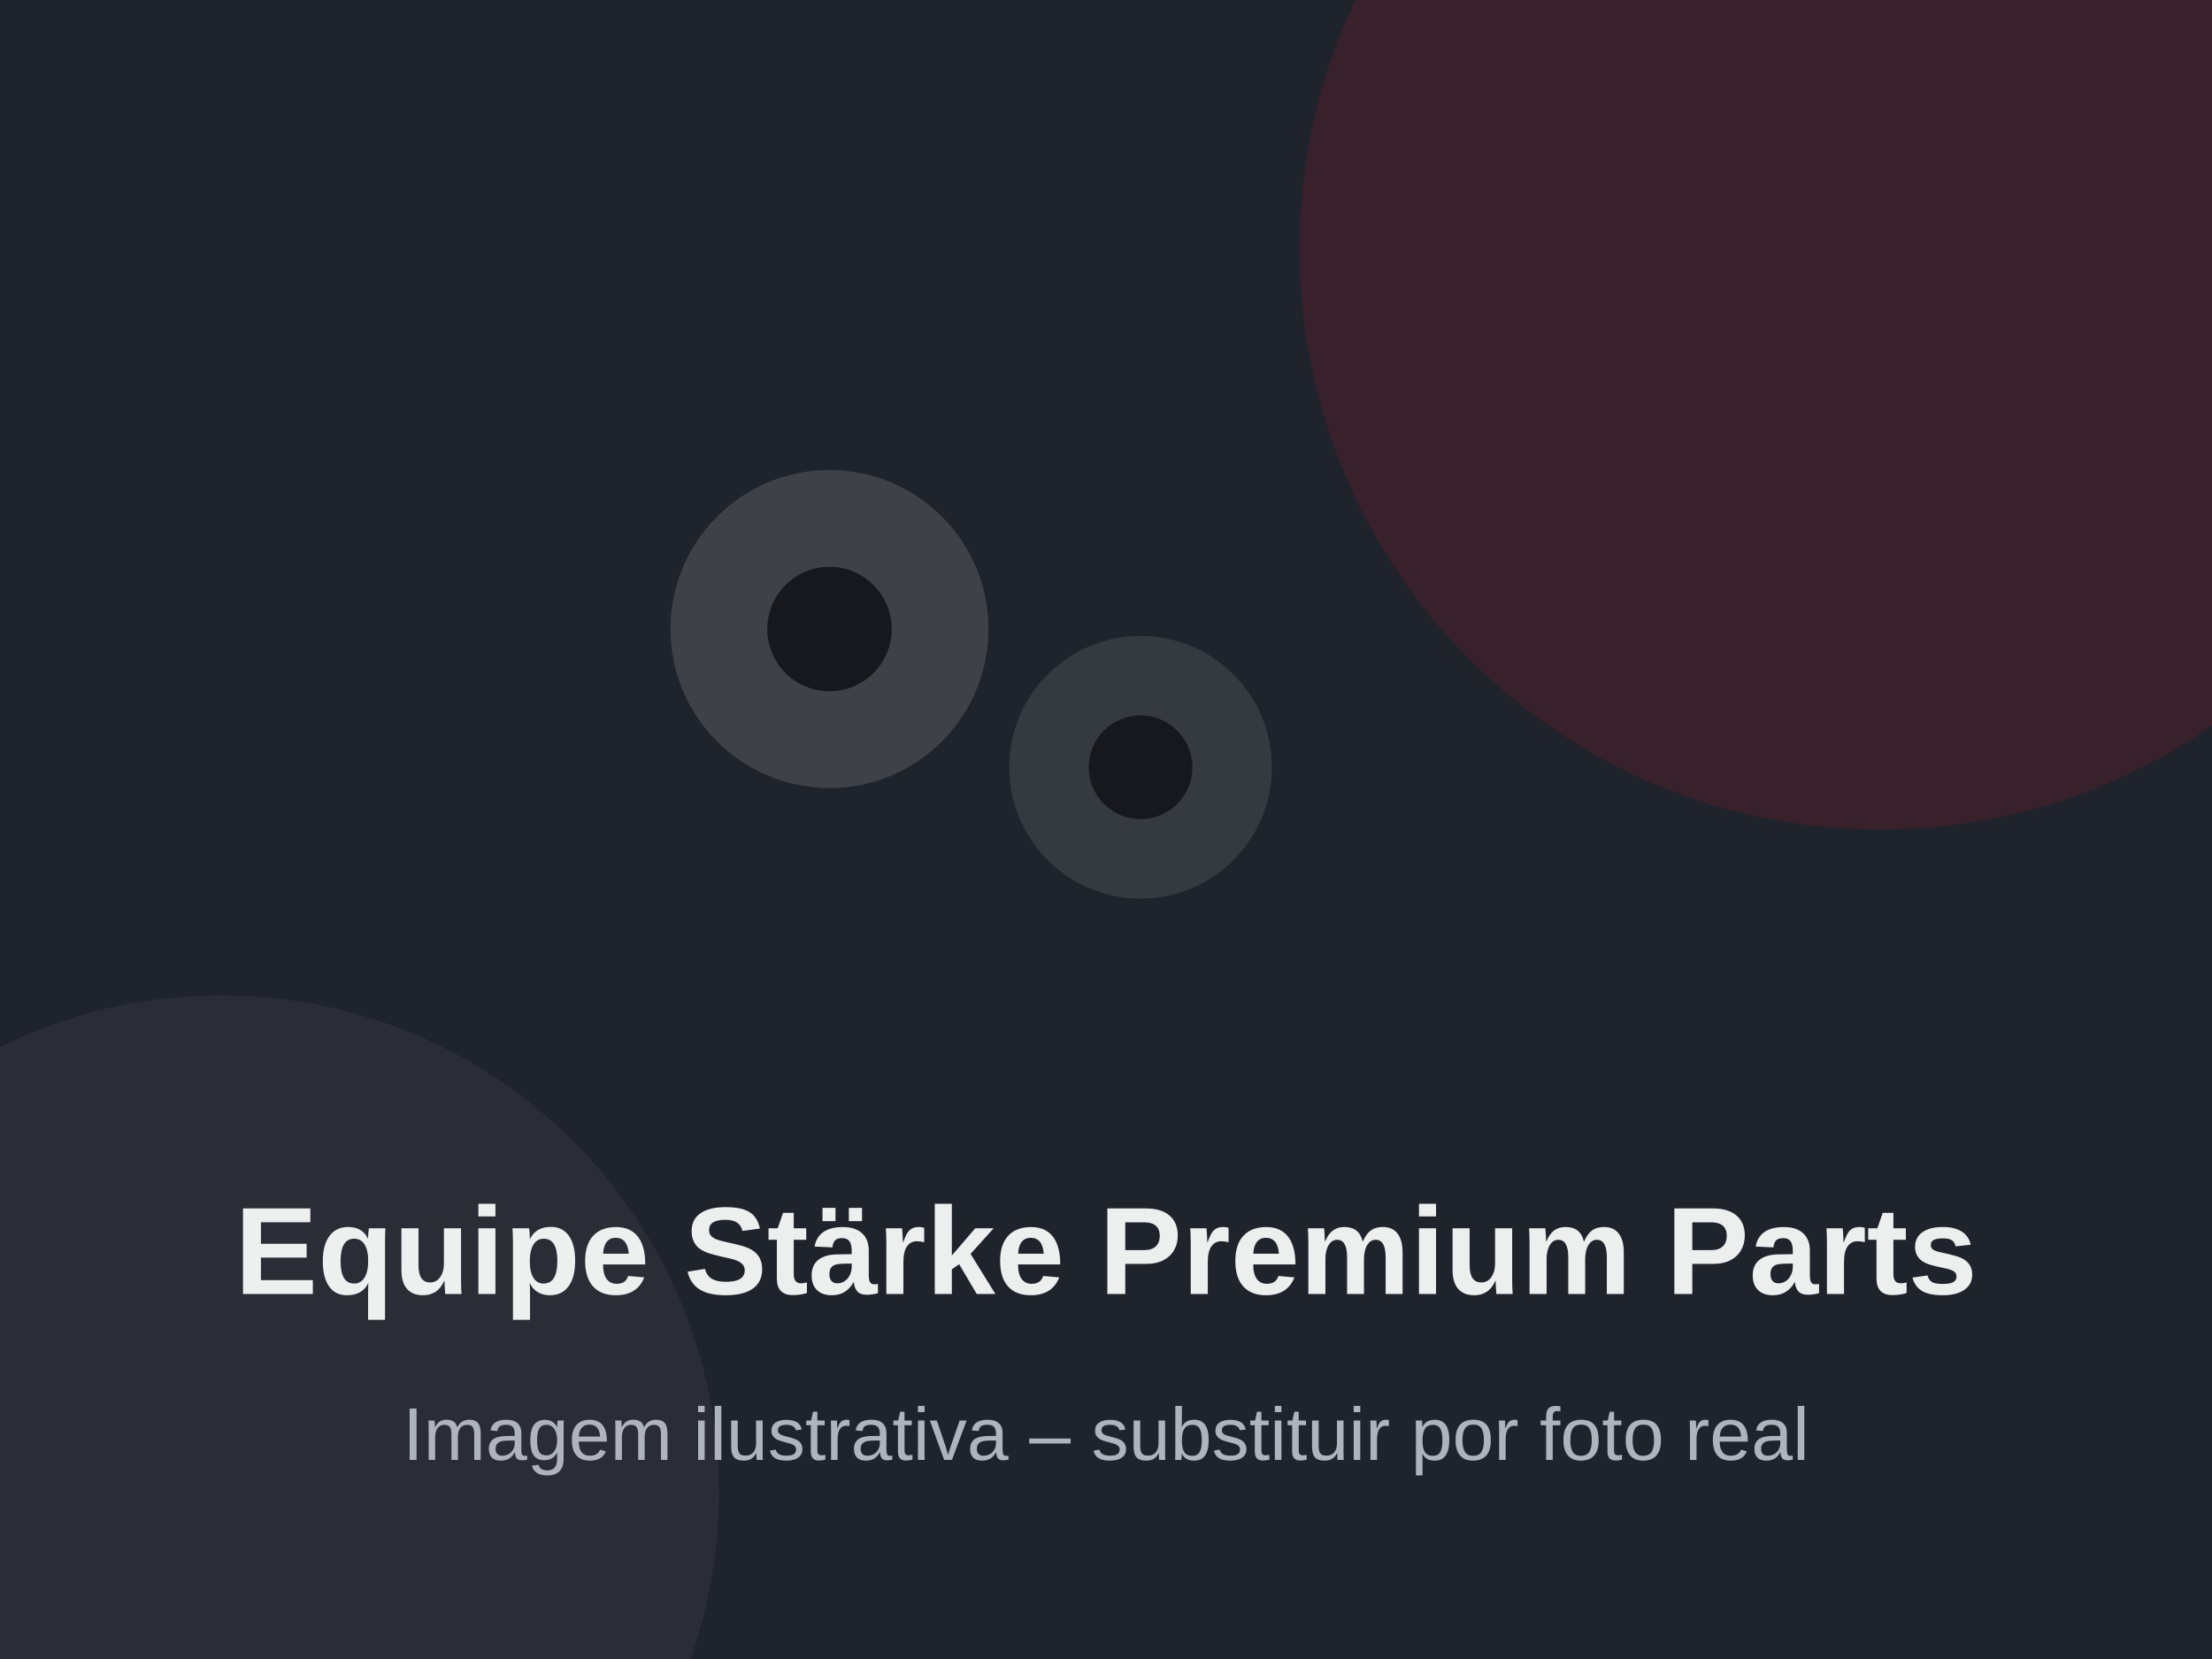
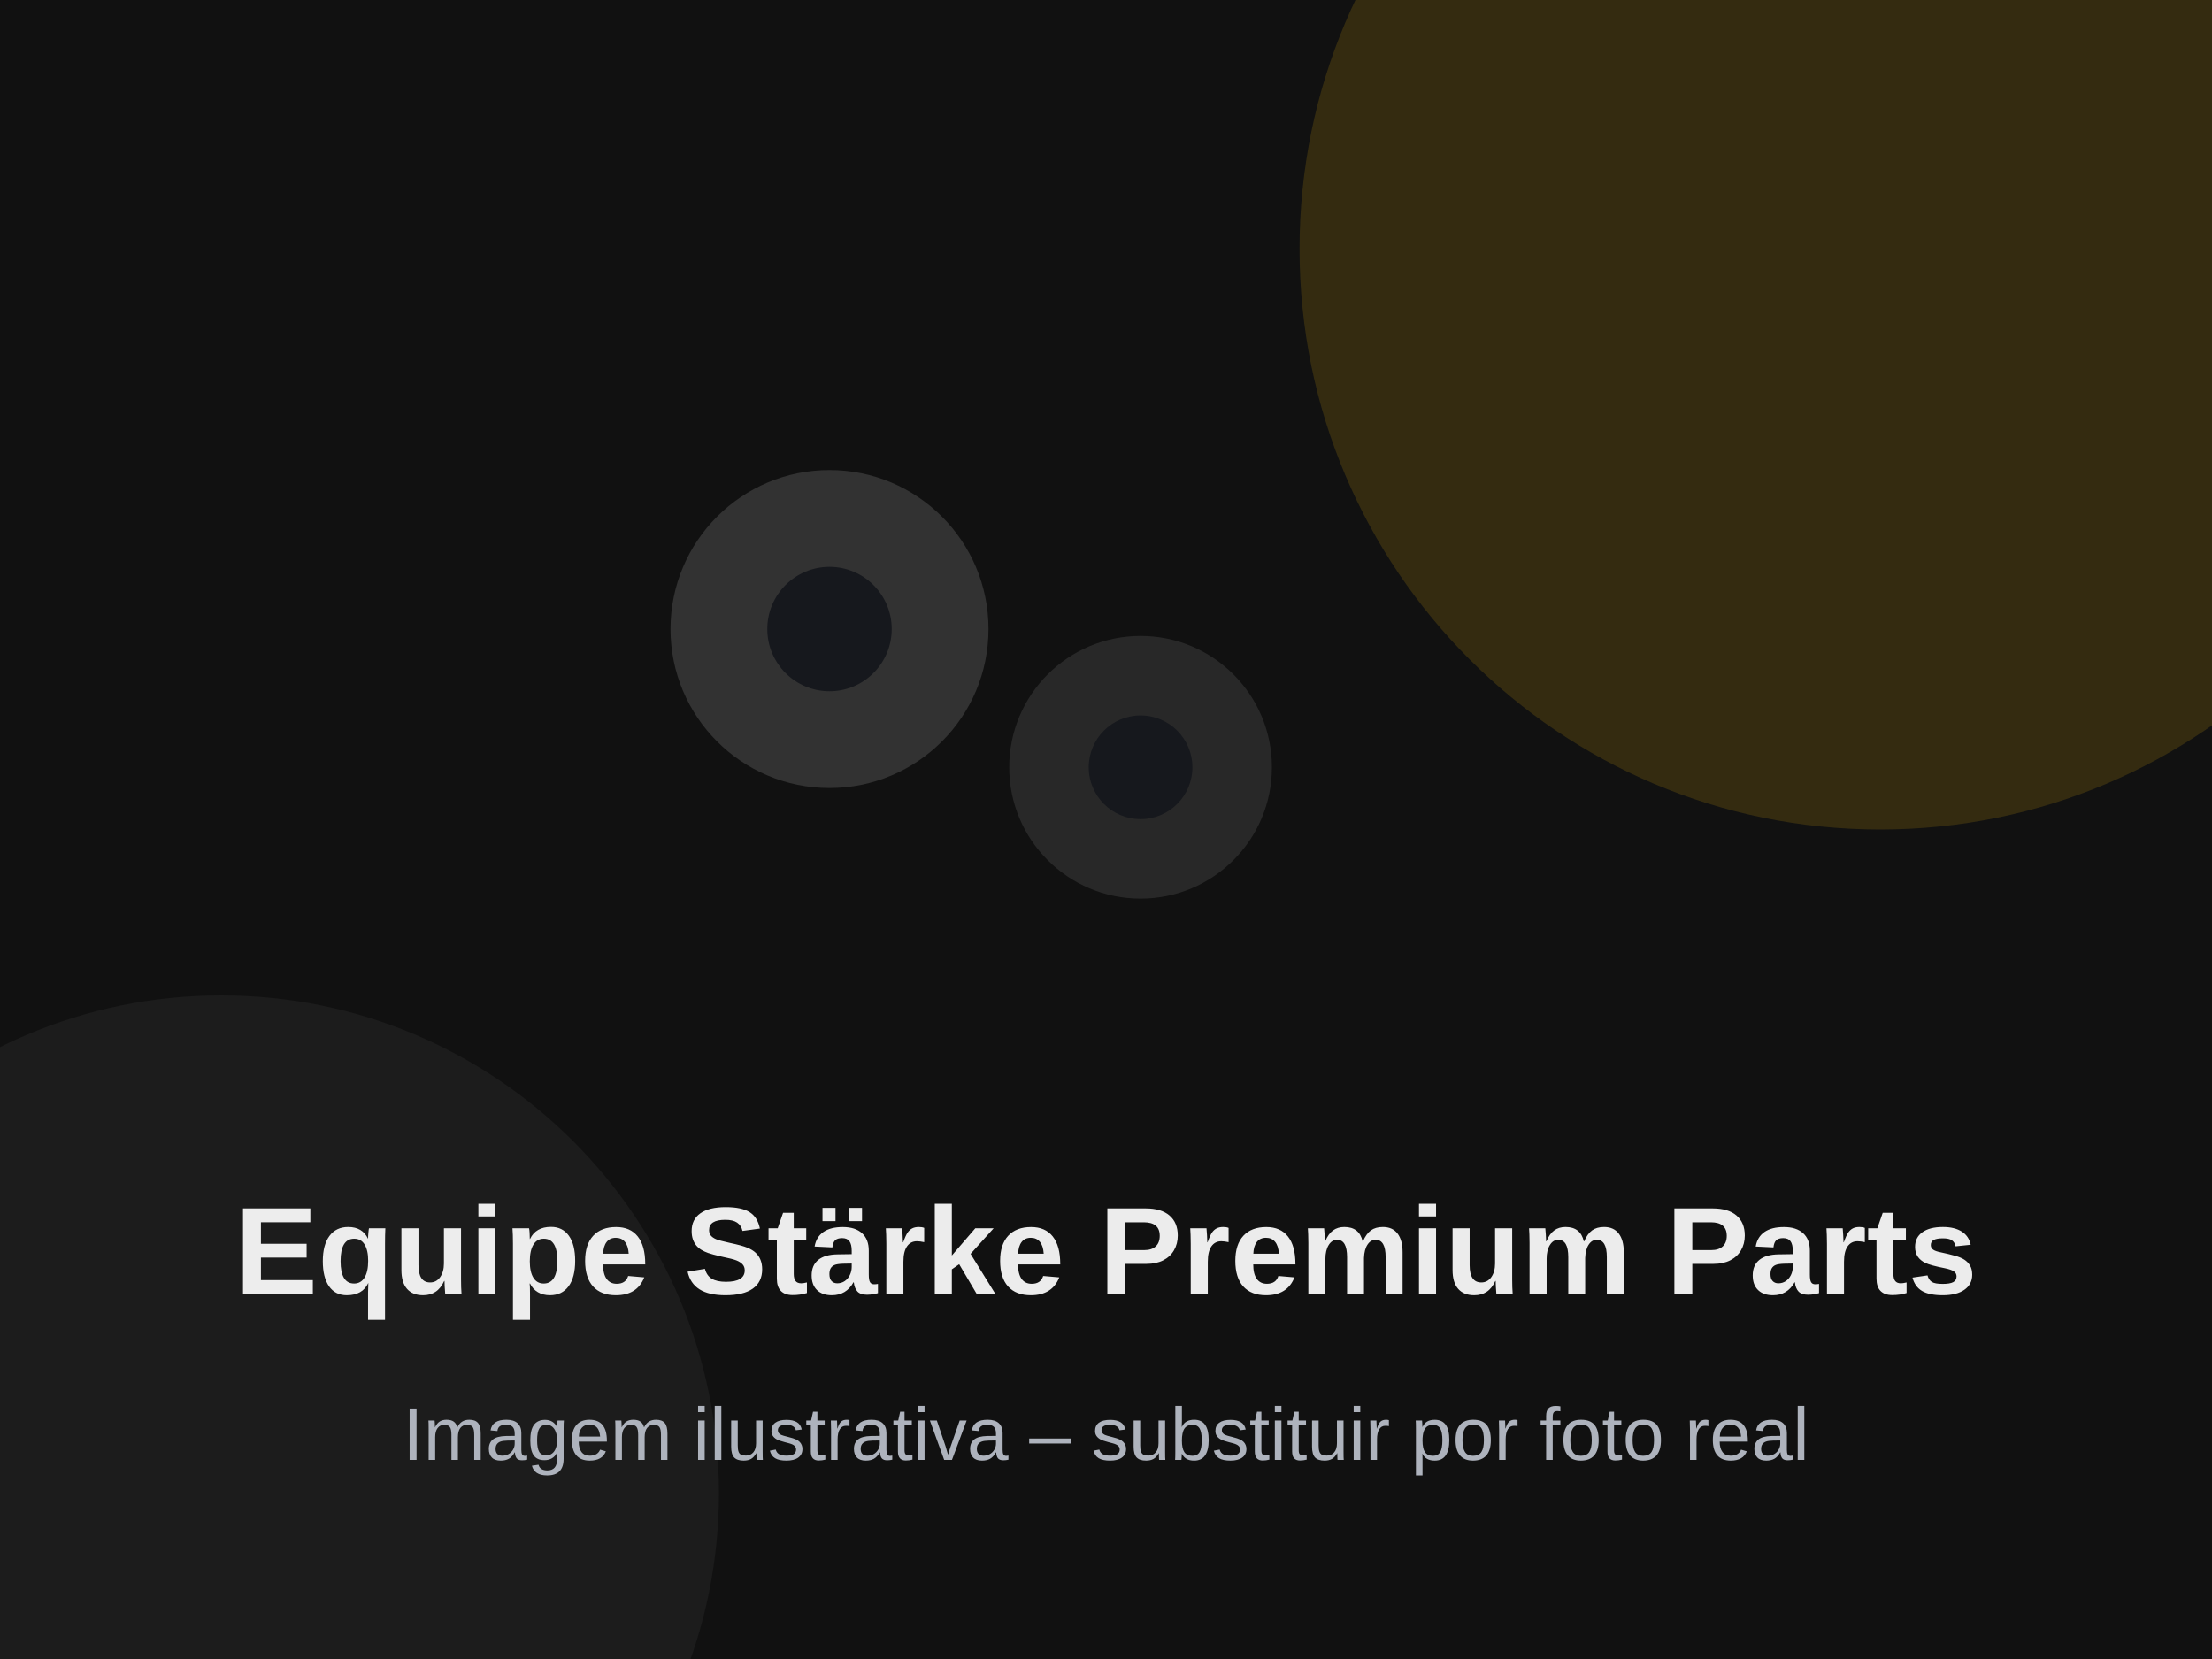
<svg xmlns="http://www.w3.org/2000/svg" width="640" height="480" viewBox="0 0 640 480" role="img" aria-label="Equipe Stärke Premium Parts">
-   <rect width="640" height="480" fill="#1f232b" />
-   <circle cx="544" cy="72" r="168" fill="#c8102e" opacity="0.16" />
+   <rect width="640" height="480" fill="#111111" />
+   <circle cx="544" cy="72" r="168" fill="#f0b90b" opacity="0.16" />
  <circle cx="64" cy="432" r="144" fill="#ffffff" opacity="0.05" />
  <g transform="translate(0,-18)">
    <circle cx="240" cy="200" r="46" fill="#ffffff" opacity="0.14" />
    <circle cx="240" cy="200" r="18" fill="#16181d" />
    <circle cx="330" cy="240" r="38" fill="#ffffff" opacity="0.1" />
    <circle cx="330" cy="240" r="15" fill="#16181d" />
  </g>
  <text x="50%" y="374.4" text-anchor="middle" font-family="Segoe UI, Arial, sans-serif" font-size="36" font-weight="700" fill="#ffffff" opacity="0.92">Equipe Stärke Premium Parts</text>
  <text x="50%" y="422.4" text-anchor="middle" font-family="Segoe UI, Arial, sans-serif" font-size="21.6" fill="#aeb3bd">Imagem ilustrativa – substituir por foto real</text>
</svg>
